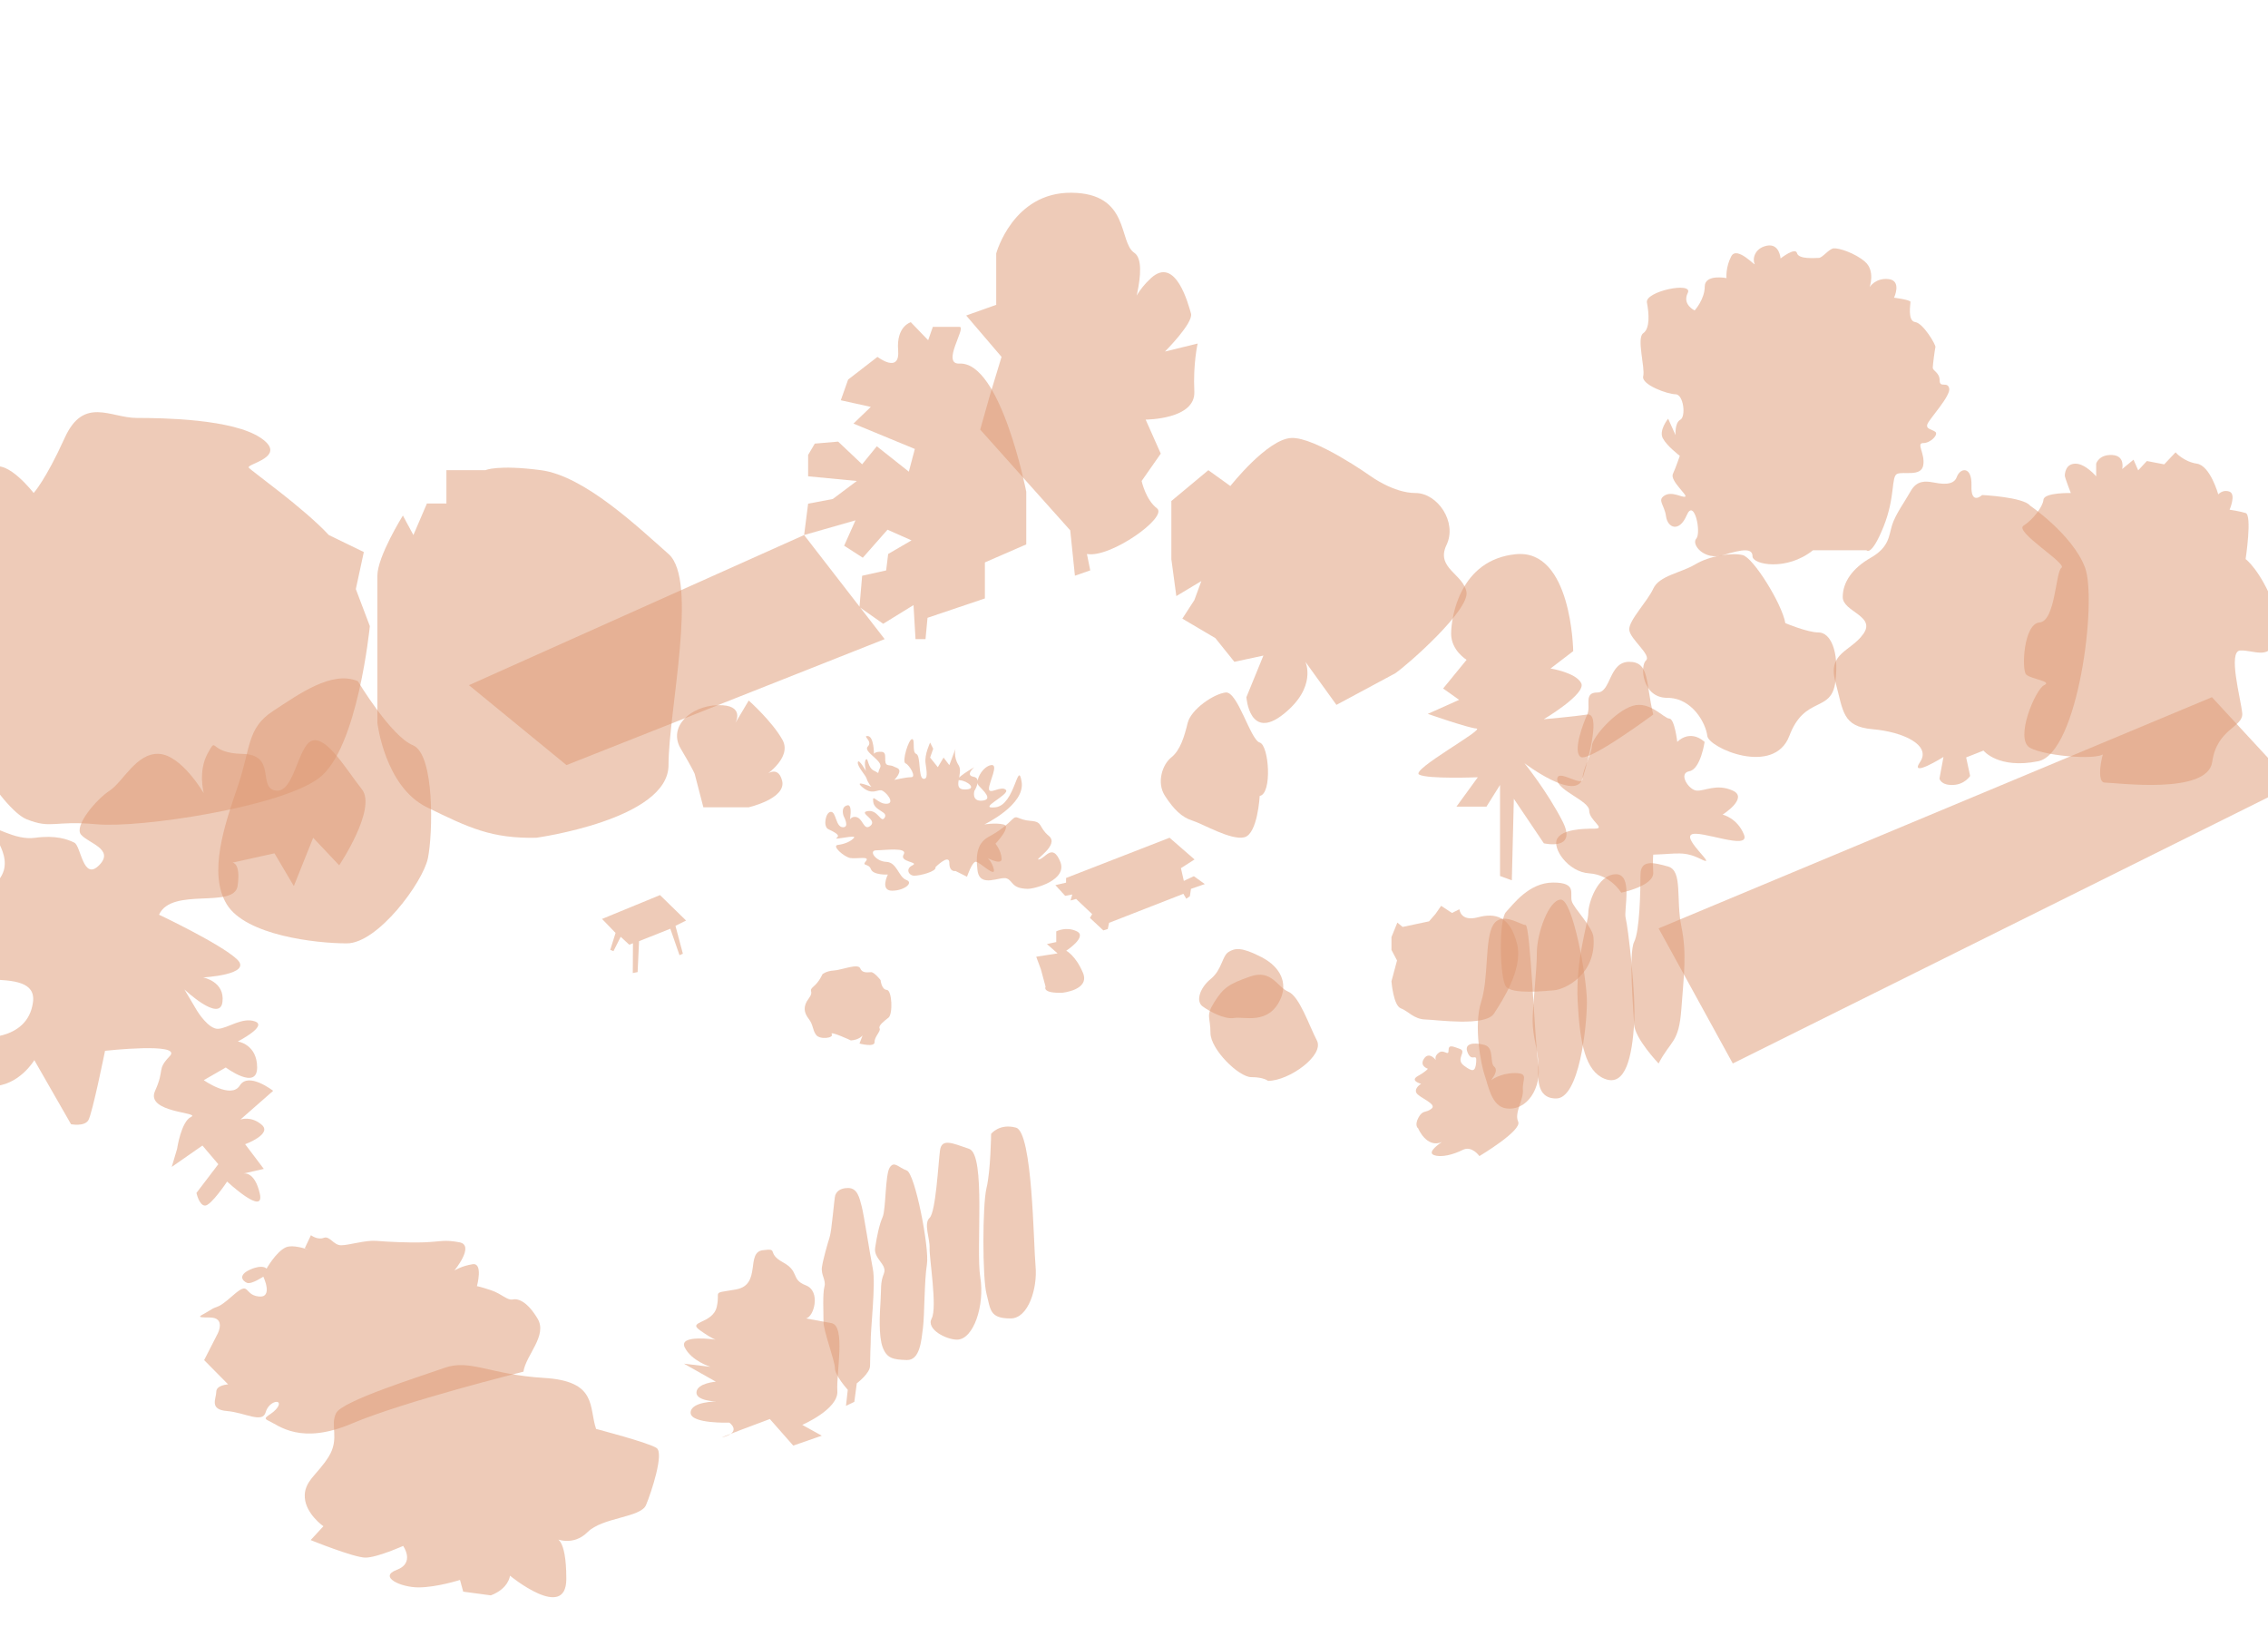
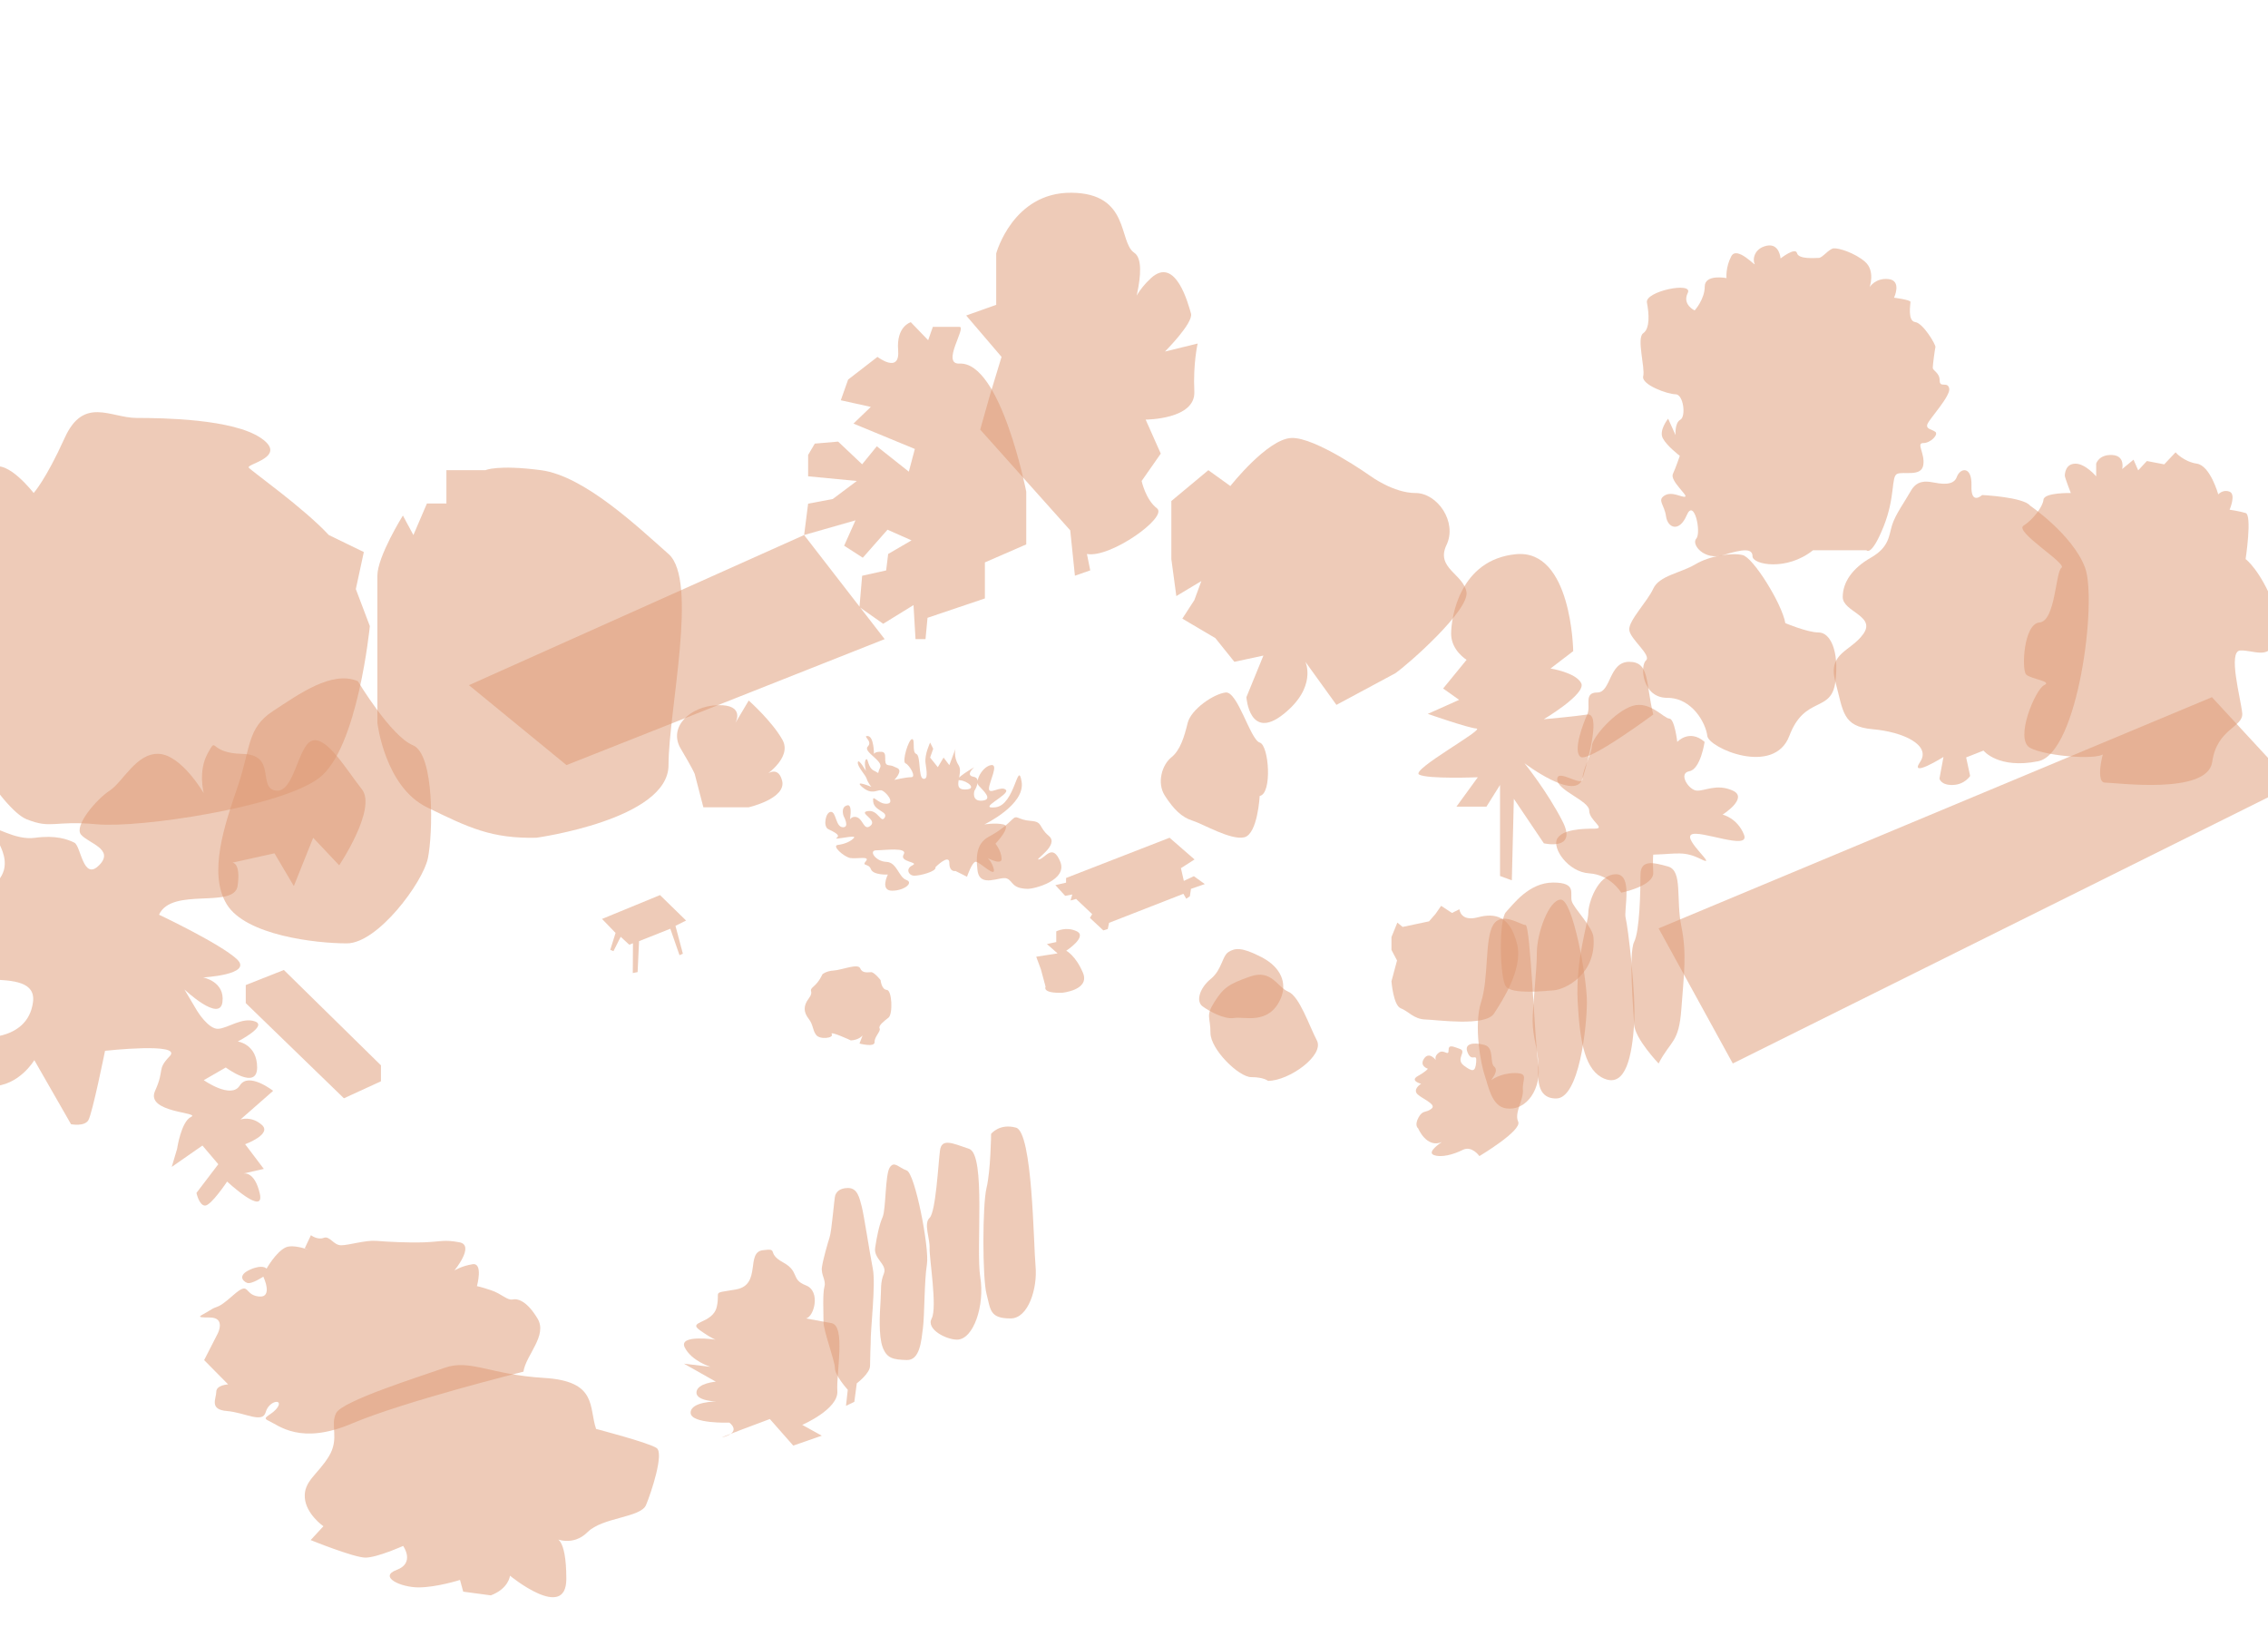
<svg xmlns="http://www.w3.org/2000/svg" id="Layer_1" data-name="Layer 1" viewBox="0 0 1280 918">
  <defs>
    <style>
      .cls-1 {
        fill: #dd9872;
        opacity: .5;
      }
    </style>
  </defs>
  <path class="cls-1" d="M1023.15,310.47h30.24s2.69,3.89,9.58-13.17c6.89-17.06,4.19-28.44,7.78-29.94s13.47,1.8,14.67-4.79-4.19-12.57,0-12.57,8.68-4.79,6.89-6.29c-1.8-1.5-5.69-1.5-4.49-4.49,1.2-2.99,13.17-15.87,12.27-20.06-.9-4.19-5.39,0-5.39-4.49s-3.89-5.39-3.89-7.18,1.2-10.48,1.5-11.68-6.89-13.47-11.38-14.07-2.69-10.18-2.69-11.38-9.28-2.39-9.28-2.39c0,0,4.49-9.58-2.99-10.48s-10.78,4.49-10.78,4.49c0,0,3.29-9.28-2.69-14.37-5.99-5.09-14.97-7.78-17.66-7.48s-6.29,5.39-8.38,5.39-11.38.9-12.27-2.69c-.9-3.59-9.28,2.99-9.28,2.99,0,0-.6-8.68-7.78-7.18-7.18,1.5-8.08,7.78-6.89,10.18s-9.88-10.48-13.17-4.19-2.69,12.27-2.69,12.27c0,0-12.27-2.39-12.27,4.79s-5.69,13.47-5.69,13.47c0,0-7.18-3.29-3.89-9.88,3.29-6.59-24.25-.9-23.05,5.39,1.2,6.29,1.8,14.67-2.1,17.36s1.2,19.46,0,24.25c-1.2,4.79,13.77,10.18,18.26,10.18s5.99,12.57,2.69,14.37c-3.29,1.8-2.69,8.68-2.69,8.68l-4.19-9.28s-5.39,6.59-2.99,11.08c2.39,4.49,9.58,9.88,9.58,9.88,0,0-2.1,6.29-3.89,10.18-1.8,3.89,8.68,12.27,6.89,12.87s-7.48-3.29-11.68-.6,0,5.09.9,11.68,7.48,9.28,11.68-.6,8.38,9.88,5.39,13.17,4.49,12.57,15.27,9.28,16.47-4,16.47.7,19.16,8.58,34.13-3.39Z" />
  <path class="cls-1" d="M1007.6,351.59c-1.88-10.92-18.08-36.97-24.09-38.4-6.02-1.43-18.45.3-26.73,5.23-8.28,4.93-20.33,6.33-23.72,13.72-3.39,7.4-13.93,17.94-13.55,23.21s12.8,14.31,9.41,17.32c-3.39,3.01-2.26,21.08,12.05,21.08s21.83,14.68,22.58,21.46,37.65,22.96,46.31,0,23.72-12.8,25.98-30.49c2.26-17.69-3.01-27.86-9.41-27.86s-18.82-5.27-18.82-5.27Z" />
  <path class="cls-1" d="M933.06,403.16c-4.37-17.81-1.9-29.74-13.56-29.74s-10.15,17.32-18.06,17.32-3.39,7.53-5.65,12.42-8.28,20.76-3.76,23.93,41.04-23.93,41.04-23.93Z" />
  <path class="cls-1" d="M933.06,482.22c13.55-.38,17.32-2.26,27.11,2.64,9.79,4.89-10.16-10.92-5.65-13.93,4.52-3.01,33.51,9.41,29.74,0-3.76-9.41-12.05-11.29-12.05-11.29,0,0,14.83-9.41,5.72-13.55-9.11-4.14-15.88.38-20.4,0s-10.54-9.79-4.14-10.92,8.66-16.56,8.66-16.56c-8.66-7.53-15.44,0-15.44,0,0,0-1.51-13.18-4.52-13.18s-10.92-10.16-20.71-7.15-22.78,17.72-22.96,22.59-5.27,13.18-5.27,18.45-14.31-6.02-14.31.38,18.07,12.05,18.07,17.69,9.79,10.16,3.01,10.16-18.07.38-21.08,5.65c-3.01,5.27,6.02,18.82,18.07,19.58,12.05.75,18.07,10.92,18.07,10.92,0,0,18.45-3.76,18.07-11.29s0-10.16,0-10.16Z" />
  <path class="cls-1" d="M1283.56,341.8c-7.91-20.33-16.19-26.35-16.19-26.35,0,0,3.76-24.85,0-25.98s-9.04-1.88-9.04-1.88c0,0,3.76-8.66,0-10.16s-6.4,1.51-6.4,1.51c0,0-4.52-16.19-12.05-17.32-7.53-1.13-12.05-6.4-12.05-6.4l-6.4,6.78-9.79-1.88-4.89,5.27-2.64-6.02-6.4,5.27s1.88-7.53-5.65-7.91-9.04,4.89-9.04,4.89v7.15s-6.02-7.15-11.67-7.15-6.02,5.65-6.02,6.78,3.39,9.79,3.39,9.79c0,0-15.06-.38-15.44,3.76s-6.02,11.29-11.29,14.68,24.85,21.46,21.46,23.72-3.39,30.12-12.42,30.87-10.16,26.73-7.53,29.36,15.06,3.76,10.16,6.02-16.94,30.49-7.91,35.39c9.04,4.89,42.16,7.53,42.16,2.26s-6.02,17.32,0,17.32,57.98,7.15,60.61-11.67c2.64-18.82,17.69-19.58,16.94-27.48s-8.28-35.01-1.13-35.39,16.19,5.27,19.2-4.89c3.01-10.16,0-20.33,0-20.33Z" />
  <path class="cls-1" d="M1145.77,285.33c-3.76-4.89-27.11-6.02-27.11-6.02,0,0-6.4,6.02-6.02-5.27s-6.4-10.16-8.28-4.89-9.41,3.76-13.55,3.01-9.04-1.13-12.42,4.89c-3.39,6.02-8.66,13.18-10.54,19.2s-1.51,12.42-12.05,18.45-15.81,13.93-15.81,22.21,18.82,10.54,11.67,20.71-20.33,10.54-15.81,27.11,3.76,25.22,21.08,26.73c17.32,1.51,33.13,9.04,26.73,18.45-6.4,9.41,13.18-2.8,13.18-2.8l-2.26,12.21s.75,3.8,7.53,3.59c6.78-.2,9.79-5.1,9.79-5.1l-2.26-10.44,9.79-3.86s8.28,10.54,30.87,6.02c22.59-4.52,33.51-91.11,26.35-109.55-7.15-18.45-30.87-34.64-30.87-34.64Z" />
  <polygon class="cls-1" points="1294.1 442.9 1248.36 393.38 936.07 523.82 977.94 600.06 1294.1 442.9" />
  <path class="cls-1" d="M787.56,379.82c7.34-5.08,41.79-35.58,40.09-45.74-1.69-10.16-17.51-13.55-11.29-26.54,6.21-12.99-5.08-29.36-17.51-29.36s-25.41-9.6-25.41-9.6c0,0-31.06-22.02-44.61-21.46s-34.45,27.11-34.45,27.11l-12.42-8.93-20.89,17.4v32.75l2.82,20.89,14.12-8.47-3.95,10.73-6.78,10.46,18.64,11,10.73,13.36,16.38-3.52-9.6,23.48s1.69,24.85,20.89,9.6,12.42-29.55,12.42-29.55l17.51,24.29,33.32-17.89Z" />
  <path class="cls-1" d="M871.32,405.8s24.09-14.31,21.08-20.33c-3.01-6.02-17.32-8.28-17.32-8.28l12.8-9.79s-.75-57.82-32.38-54.7-36.52,35.5-36.52,44.91,8.72,14.68,8.72,14.68l-13.24,16.19,9.04,6.4-17.69,7.91s22.59,7.91,27.48,8.28-37.27,23.34-32.38,25.98c4.89,2.64,33.13,1.51,33.13,1.51l-12.05,16.56h16.94l7.65-12.21v51.36l6.66,2.45,1.13-46.02,16.94,25.13s19.2,4.52,10.54-12.42c-8.66-16.94-21.46-32.75-21.46-32.75,0,0,28.78,21.74,32.75,8.66,3.97-13.08,10.16-37.27,2.64-36.14s-24.47,2.64-24.47,2.64Z" />
  <path class="cls-1" d="M710.95,449.09c7.15-1.13,5.27-28.61,0-30.12s-12.42-28.99-19.2-28.24-19.58,9.52-21.46,17.18c-1.88,7.66-4.14,15.39-9.22,19.43s-8.47,14.21-3.58,21.74c4.89,7.53,9.41,12.05,15.44,13.93s21.84,11.29,29.36,9.41,8.66-23.34,8.66-23.34Z" />
  <path class="cls-1" d="M599.51,560.15s15.81-1.51,11.67-11.29-9.41-12.42-9.41-12.42c0,0,12.05-7.91,6.02-10.92s-11.67,0-11.67,0v6.02l-5.27,1.13,6.02,5.27-12.05,1.88,2.64,7.15,2.64,9.79s-2.26,3.76,9.41,3.39Z" />
  <path class="cls-1" d="M613.44,312.58c13.18,2.49,45.93-20.85,39.53-25.75-6.4-4.89-8.66-15.44-8.66-15.44l10.8-15.44-8.54-19.2s28.24,0,27.48-15.81,1.88-27.11,1.88-27.11l-18.45,4.52s16.19-16.19,14.68-21.46-8.66-32.75-22.59-19.95c-13.93,12.8-12.8,26.35-12.8,26.35,0,0,12.42-34.64,3.39-40.66-9.04-6.02-2.26-33.51-35.39-33.88-33.13-.38-42.54,34.26-42.54,34.26v28.99l-16.94,6.02,19.95,23.34-6.4,21.08-5.65,19.95,50.82,56.85,2.64,25.6,8.66-3.01-1.88-9.27Z" />
  <path class="cls-1" d="M541.53,205.14c-10.64.51,4.14-20.71,0-20.71h-15.06l-2.64,7.53-9.79-10.16s-8.28,2.26-7.15,15.81-11.67,3.76-11.67,3.76l-16.56,12.8-4.14,11.67,16.94,3.76-9.79,9.41,34.64,14.31-3.39,12.8-18.07-14.31-8.28,10.16-13.55-12.8-13.18,1.13-3.76,6.4v12.05l27.48,2.64-13.55,10.16-13.93,2.64-2.26,17.69,28.99-8.28-6.4,14.31,10.54,6.78,13.93-15.81,13.55,6.02-13.18,7.68-1.13,9.27-13.55,3.01-1.51,17.69,13.39,9.41,17.11-10.54,1.13,19.2h5.65l1.13-12.03,32.38-10.93v-20.33l23.34-10.16v-29.74s-14.31-73.41-37.65-72.28Z" />
  <polygon class="cls-1" points="499.28 360.62 453.82 301.89 264.64 386.6 319.7 431.7 499.28 360.62" />
  <path class="cls-1" d="M422.57,455.49s21.46-4.89,18.82-15.06-10.92-1.88-10.92-1.88c0,0,17.01-10.54,11.14-21.08s-19.05-22.21-19.05-22.21l-7.53,12.67s5.85-10.45-9.87-10.05-28.15,12.44-21,24.49c7.15,12.05,7.91,14.31,7.91,14.31l4.89,18.82h25.6Z" />
  <path class="cls-1" d="M302.76,472.68s74.54-10.27,74.54-40.98,16.94-104.2,0-119.12c-16.94-14.92-47.44-44.07-72-47.29-24.56-3.21-31.34,0-31.34,0h-22.02v18.81h-11.01l-7.62,17.79-5.93-11.01s-14.4,23.06-14.4,33.98v83.07s4.24,35.99,27.95,47.57c23.72,11.58,36.42,17.72,61.84,17.19Z" />
  <path class="cls-1" d="M201.96,384.34c-14.68-6.21-33.32,7.34-48,16.94-14.68,9.6-12.42,20.89-19.76,42.35-7.34,21.46-16.94,49.13-6.21,66.64s50.26,22.02,67.76,22.02,42.92-34.45,45.74-48c2.82-13.55,3.95-58.73-8.47-63.81s-31.06-36.14-31.06-36.14Z" />
  <path class="cls-1" d="M185.58,301.89c-14.12-15.25-43.48-35.96-45.18-38.03s22.59-6.04,6.78-16.76-55.34-11.28-70.02-11.28-29.93-12.44-40.66,11.28c-10.73,23.73-17.51,31.07-17.51,31.07,0,0-14.68-19.02-23.15-14.31s-50.82,84.9-37.27,114.83c13.55,29.93,42.35,77.93,56.47,83.58,14.12,5.65,15.25.56,39.53,2.82,24.28,2.26,103.34-9.6,125.36-25.98,22.02-16.38,28.8-85.84,28.8-85.84l-7.91-20.89,4.52-20.89-19.76-9.6Z" />
  <path class="cls-1" d="M89.77,516.1c7.15-15.81,42.44-3.07,44.33-16.25,1.88-13.18-2.91-13.11-2.91-13.11l23.72-5.27,10.92,18.49,10.92-27.25,14.68,15.53s21.46-32,12.8-42.92c-8.66-10.92-19.58-29.74-27.86-27.48s-10.16,29.74-20.71,28.24.75-20.33-18.82-20.71c-19.58-.38-13.93-10.54-19.58-.38s-2.26,22.59-2.26,22.59c0,0-12.42-21.46-25.22-22.21-12.8-.75-20.33,15.81-27.86,20.71-7.53,4.89-20.33,19.95-16.19,24.85,4.14,4.89,19.2,8.28,10.16,17.32-9.04,9.04-10.16-10.92-13.93-12.8s-10.54-4.34-22.21-2.73-23.34-7.52-24.09-4.65,16.19,19.43,0,31.86c-16.19,12.42-39.53,22.21-33.13,42.16s59.11.38,56.09,23.34c-3.01,22.96-31.62,19.95-31.62,19.95,0,0-7.15,27.48,8.28,27.48s24.09-14.68,24.09-14.68l20.71,36.14s7.53,1.51,9.79-2.26,9.41-39.15,9.41-39.15c0,0,44.05-4.89,36.52,3.01-7.53,7.91-2.64,7.15-8.28,19.58s25.98,12.05,20.33,14.68-7.91,18.07-7.91,18.07l-3.01,10.16,17.32-12.05,8.95,10.54-12.33,16.19s1.51,7.15,4.89,7.15,12.42-13.55,12.42-13.55c0,0,21.46,19.95,18.45,6.78-3.01-13.18-9.41-11.29-9.41-11.29l11.67-2.64-10.54-13.93s15.44-5.65,9.41-10.92c-6.02-5.27-12.05-3.01-12.05-3.01l18.45-16.19s-13.93-10.92-18.82-3.01-20.33-3.01-20.33-3.01l12.42-7.15s17.69,13.18,17.69,0-10.92-14.68-10.92-14.68c0,0,16.94-8.66,9.79-11.29-7.15-2.64-15.24,3.76-20.8,4.14s-11.96-10.16-11.96-10.16l-7.15-12.05s19.95,18.82,21.46,7.15c1.51-11.67-10.92-13.93-10.92-13.93,0,0,28.24-1.51,19.2-10.16-9.04-8.66-44.05-25.22-44.05-25.22Z" />
  <path class="cls-1" d="M527.97,489.27s7.81-7.81,7.81-2.39,3.47,4.56,3.47,4.56l6.51,3.25s2.82-8.46,4.99-8.46,11.93,10.02,9.98,3.6-5.64-6.85-5.64-6.85c0,0,10.41,6.08,10.2,1.52s-3.47-8.46-3.47-8.46c0,0,9.33-9.76,4.56-10.85-4.77-1.08-10.85,0-10.85,0,0,0,23.22-11.07,21.05-24.08-2.17-13.02-3.69,13.16-14.75,14.39s8.46-7.23,5.86-9.83-9.55,3.04-9.55-.65,5.86-14.24,1.08-13.31-9.19,8.97-6.87,11.57c2.32,2.6,8.39,7.81,2.1,8.46-6.29.65-4.56-5.42-4.56-5.42,0,0,4.56-7.16-.43-8.03s.43-5.42.43-5.42c0,0-12.58,7.16-8.25,7.38s10.41,5.21,2.82,5.21-.43-9.04-3.47-13.74c-3.04-4.7-1.74-9.26-1.74-9.26l-3.47,9.26-3.25-4.27-3.25,5.42-4.34-5.42,1.74-4.99-1.74-3.47s-3.25,6.73-2.6,11.5,1.52,9.55-1.3,8.9-1.3-13.01-3.91-13.99-.43-8.36-2.39-8.36-5.86,12.8-3.69,13.67,6.29,7.81,3.25,7.81-9.55,1.52-9.55,1.52c0,0,5.21-5.21,1.52-6.73-3.69-1.52-1.52-1.01-4.99-1.59s.22-7.31-3.69-7.52-4.34,1.2-4.34,1.2c0,0,0-9.88-3.47-10.09-3.47-.22,3.04,2.82,0,5.86-3.04,3.04,8.9,8.03,6.94,11.93s.22,3.47-3.47,1.74c-3.69-1.74-3.18-7.59-4.52-6.29s0,6.51,0,6.51c0,0-4.16-7.38-4.59-4.99s4.34,7.16,4.99,9.33,2.6,4.56,2.6,4.56c0,0-10.41-4.34-4.99.22s8.25,1.3,10.63,1.74,8.25,7.38,3.04,7.59-8.25-6.29-7.59-1.08,8.57,5.42,6.46,8.9-3.64-4.56-9.49-3.69c-5.86.87,5.64,4.77,1.52,8.25-4.12,3.47-4.12-4.99-8.9-4.99s-4.12,8.68-4.12,8.68c0,0,4.06-16.06-.03-15.19-4.09.87-2.14,6.08-2.14,6.08,0,0,3.63,6.51-.47,6.29s-3.66-8.68-6.69-8.68-4.56,8.25-1.52,9.76,7.16,3.27,4.77,4.89,11.5-2.05,9.76,0-5.42,3.57-9.11,4.01,3.47,6.73,6.94,7.38,11.5-1.3,8.9,1.74,1.52,1.08,2.82,4.56,9.55,3.04,9.55,3.04c0,0-4.56,9.11,2.39,9.11s12.37-4.56,8.03-6.08-5.21-9.98-11.28-10.2-10.2-6.51-5.64-6.51,18.01-1.95,15.41,2.39,9.11,4.12,4.99,6.08-2.17,5.86,1.08,5.86,12.58-2.39,11.93-4.77Z" />
  <path class="cls-1" d="M936.07,600.06c6.88-13.28,11.44-11.31,12.85-30.78,1.41-19.48,3.18-31.04,0-46.56-3.18-15.52.91-31.44-7.56-33.82s-15.52-3.98-15.52,4.78-.4,31.44-3.58,37.8c-3.18,6.37-.4,38.6,0,46.56.4,7.96,13.81,22.03,13.81,22.03Z" />
  <path class="cls-1" d="M905.55,608.67c12.2,4.97,15.52-13.53,16.71-30.64s-3.58-55.71-4.78-60.09,4.39-25.07-5.76-24.67-15.33,16.32-15.33,21.89-7.24,25.87-6.01,49.74c1.23,23.88,4.42,39.4,15.16,43.77Z" />
  <path class="cls-1" d="M878.27,619.81c13.01,0,17.34-40.59,17.34-54.52s-7.96-57.7-14.72-57.7-13.53,19.1-13.53,29.85-2.39,29.45-2.39,38.6,3.18,17,3.18,24.02-1.64,19.75,10.12,19.75Z" />
  <path class="cls-1" d="M849.93,625.38c12.04,1.74,20.26-11.76,18.21-25.32-2.05-13.56-4.38-78.14-7.16-78.14s-13.53-7.96-18.31,0c-4.78,7.96-2.39,29.85-6.76,43.37s0,35.81,1.99,41.39c1.99,5.57,3.76,17.51,12.03,18.7Z" />
  <path class="cls-1" d="M899.34,528.98c-.46-6.11-11.04-16.29-12.27-20.5s3.15-10.51-10.51-10.51-22.45,12.22-26.63,16.64c-4.18,4.43-3.5,37.67,0,42.05s20.85,2.63,27.15,2.1c6.31-.53,23.83-8.94,22.25-29.78Z" />
  <path class="cls-1" d="M856.24,532.83c-3.86-15.98-12.35-17.87-22.2-15.24-9.86,2.63-10.38-4.56-10.38-4.56l-4.2,2.1-6.13-4.03-3.15,4.56-3.68,4.2-14.89,3.15-2.98-2.45-3.33,8.19v7.23l3.15,5.96-3.15,11.74s1.05,13.67,5.26,15.24,7.36,6.13,13.84,6.31,33.81,4.14,38.72-3.27,16.48-25.32,13.14-39.12Z" />
  <path class="cls-1" d="M579.82,501.52c4.05.12,22.94-4.92,18.53-15.42-4.41-10.5-8.29-1.94-11.92-1.17-3.63.78,11.79-8.03,5.57-13.22-6.22-5.18-3.11-8.03-10.37-8.55-7.26-.52-7.52-3.63-10.24-.91s-7,6.48-13.09,9.72c-6.09,3.24-7.91,8.94-6.61,19.18s12.96,2.98,16.59,4.54,2.59,5.57,11.53,5.83Z" />
  <path class="cls-1" d="M715.63,609.87c11.84,0,31.98-14.39,27.57-22.83-4.41-8.44-9.78-24.85-16.11-27.49-6.33-2.63-9.4-12.8-21.49-8.58s-15.14,6.33-20.23,14.39c-5.09,8.06-2.21,8.25-2.21,17.46s15.92,24.94,23.02,24.94,9.45,2.11,9.45,2.11Z" />
  <path class="cls-1" d="M722.68,563.7c3.99-8.81.38-17.91-10.74-23.66-11.13-5.76-14.96-5.18-18.61-2.88s-3.64,9.98-9.98,15.16-8.57,12.68-4.6,15.54c3.97,2.86,12.28,7.48,17.84,6.52s19.38,4.16,26.09-10.68Z" />
  <path class="cls-1" d="M841.62,609.49c.45-.99,4.4-5.38,1.67-7.66s.3-10.76-5.61-12.28-11.34-.88-9.55,3.94c2.43,6.52,5.46-.04,5,5.66-.45,5.71-1.97,5.86-6.97,2.07-5-3.79,1.97-7.88-2.27-9.4s-6.37-2.58-6.37.91-2.58-.91-5.46,1.21-1.67,4.24-1.67,4.24c0,0-3.79-5.15-6.67-.91-2.88,4.24,2.12,5.76,2.12,5.76,0,0-.76,1.36-5.61,4.09-4.85,2.73,1.82,4.4,1.82,4.4,0,0-3.94,2.27-2.73,5,1.21,2.73,11.97,6.33,8.64,9s-5,.55-7.43,5.1-.15,6.06-.15,6.06c0,0,4.7,11.37,13.34,7.73,0,0-8.79,5.61-4.55,7.28s11.22-.3,16.37-2.88,9.4,3.5,9.4,3.5c0,0,24.21-14.41,21.88-19.41s3.13-12.28,2.67-18.04c-.45-5.76,3.64-9.4-4.55-9.4s-13.34,4.02-13.34,4.02Z" />
  <path class="cls-1" d="M570.37,743.92c10.03,0,15.25-17.12,14.07-29.55-1.17-12.43-1.64-75.53-11.02-78.11-9.38-2.58-14.07,3.52-14.07,3.52,0,0-.23,20.88-2.58,30.49s-2.35,50.9,0,59.81,1.64,13.84,13.6,13.84Z" />
  <path class="cls-1" d="M540.12,755.88c9.37,0,15.72-19.47,13.13-35.18s3.32-69.19-6.31-72.48-15.5-6.1-16.44.94-2.35,34.71-5.86,38,.23,11.49,0,17.12c-.23,5.63,4.46,33.54,1.17,39.64s8.21,11.96,14.31,11.96Z" />
  <path class="cls-1" d="M511.74,767.38c7.45.23,8.21-10.79,9.15-18.06s.73-26.74,2.24-35.89-6.7-51.37-11.39-53.01c-4.69-1.64-7.04-5.63-9.62-1.64s-2.11,23.69-3.99,27.91-3.28,11.02-4.22,17.36,7.04,9.38,4.93,14.54-1.41,8.44-1.88,15.48c-.47,7.04-1.17,19.7,1.17,26.04,2.35,6.33,5.86,7.04,13.6,7.27Z" />
  <path class="cls-1" d="M491.39,757.71c-.17-7.49,2.96-33.08,1.22-41.78s-5.05-30.64-6.27-35.17-2.26-10.45-7.66-10.45-6.79,2.79-7.31,4.18-1.92,19.67-3.13,23.5-3.66,12.36-4.35,16.89,2.44,7.31,1.39,11.14-.52,14.62-.52,19.85,6.44,21.94,6.44,26.11,7.26,12.19,7.26,12.19l-1,9.05,4.7-2.26,1.39-10.45s7.49-5.57,7.49-9.92.35-12.88.35-12.88Z" />
  <path class="cls-1" d="M454.79,743.92c4.57-.64,8.64-15.38,0-18.68-8.64-3.3-3.3-7.75-12.95-13.02-9.65-5.27-1.78-8.06-11.43-6.79s-.51,19.56-14.99,22.1c-14.48,2.54-8.64.25-10.92,9.91s-17.02,7.87-9.4,13.21c7.62,5.33,8.89,5.24,8.89,5.24,0,0-21.34-3.21-17.53,4.41s14.48,10.92,14.48,10.92l-14.93-1.78,17.98,10.16s-10.41.76-10.92,5.84,11.18,5.33,11.18,5.33c0,0-14.48,0-14.48,6.35s21.85,5.59,21.85,5.59c0,0,6.86,4.83-2.54,7.87s25.4-9.91,25.4-9.91l13.21,14.99,16.11-5.59-11.03-6.1s20.48-8.85,19.81-19.05,4.83-36.83-3.3-38.36c-8.13-1.52-14.48-2.66-14.48-2.66Z" />
  <path class="cls-1" d="M336.42,806.27c-4.2-12.3.9-27-29.4-28.8-30.3-1.8-41.7-10.8-56.1-5.7s-57.6,18.6-61.2,25.5c-3.6,6.9,2.1,14.4-4.2,24.6-6.3,10.2-14.1,13.8-13.5,23.1s10.5,16.2,10.5,16.2l-7.2,7.8s24.41,9.9,30.95,9.9,21.25-6.6,21.25-6.6c0,0,6.9,9.6-3.6,13.5-10.5,3.9,2.1,9.9,12.3,9.9s23.4-4.2,23.4-4.2l1.8,6.6,15.6,2.1c10.2-3.9,10.8-11.1,10.8-11.1,0,0,31.8,26.1,31.8,1.8s-6.3-22.8-6.3-22.8c0,0,9.9,4.8,18.3-3.6,8.4-8.4,30-8.1,33-15.3s10.2-29.1,6-32.1c-4.2-3-34.2-10.8-34.2-10.8Z" />
  <path class="cls-1" d="M295.4,773.95c1.5-9.52,13.69-20.37,8.02-29.89-5.68-9.52-10.86-11.52-14.03-10.86s-6.18-3.17-12.19-5.18-8.02-2.34-8.02-2.34c0,0,3.67-13.36-2.51-12.36-6.18,1-10.19,3.51-10.19,3.51,0,0,11.69-14.2,2.84-15.87-8.85-1.67-10.69-.33-19.87,0-9.19.33-21.04-.31-27.06-.82-6.01-.51-15.53,2.49-19.87,2.49s-6.35-5.51-9.85-4.18-7.18-1.5-7.18-1.5l-3.49,7.35,8.84,3.34s-14.03-6.35-19.54-3.84c-5.51,2.51-10.86,12.02-10.86,12.02,0,0-2-2.67-9.19.5s-4.34,6.51-1.84,7.52,9.19-3.51,9.19-3.51c0,0,5.85,12.19-2.67,11.19-8.52-1-4.68-9.19-14.36-.67s-8.02,5.18-13.19,8.52-9.19,4.01,0,4.01,4.51,9.02,4.51,9.02l-7.68,15.03,13.53,13.69s-6.68.33-6.68,4.18-4.18,10.02,6.01,10.86c10.19.84,20.04,7.18,21.88.67s9.69-7.68,6.85-3.01-9.72,5.75-5.51,7.68c6.18,2.84,18.37,14.03,47.43,1.67,29.06-12.36,96.7-29.23,96.7-29.23Z" />
  <path class="cls-1" d="M480.21,587.05c4.73-.27,6.62-2.84,6.62-2.84l-1.76,4.6s8.65,2.3,8.52-.81,3.65-6.08,2.84-7.71,2.43-4.06,5-6.08,2.03-15.55-.95-15.68-3.51-5.54-3.51-5.54c0,0-3.49-4.46-5.33-4.46s-4.94.81-6.16-2.16-10.41.95-14.87,1.22-6.49,2.16-6.49,2.16c0,0-1.62,4.06-5,6.89-3.38,2.84.68,2.3-2.7,6.76-3.38,4.46-2.7,7.98,0,11.49s2.03,6.22,4.19,9.06,10.14,1.76,8.79-.41,10.81,3.51,10.81,3.51Z" />
  <polygon class="cls-1" points="387.21 519.4 372.49 505.04 339.77 518.5 347.41 526.4 344.41 535.95 346.22 536.67 350.31 528.58 355.13 533.04 357.22 532.22 357.13 549.03 359.86 548.49 360.67 531.04 378.31 524.04 383.49 538.95 385.4 538.13 381.22 522.4 387.21 519.4" />
  <polygon class="cls-1" points="674.17 484.94 660.07 472.68 601.66 495.39 601.66 498.03 595.62 499.42 601.15 505.46 605.18 504.71 604.18 508.1 607.32 507.22 616.39 515.78 615.13 517.92 622.68 524.97 625.2 524.18 625.95 520.69 667.88 504.33 669.51 507.1 671.53 505.71 672.16 501.52 679.96 498.83 673.79 494.38 668.13 497.03 666.49 489.85 674.17 484.94" />
+   <polygon id="memorial-plot" class="cls-1" points="138.7 555.8 160.2 547.3 215 601.1 215 610.1 194.1 619.7 138.7 566" />
</svg>
